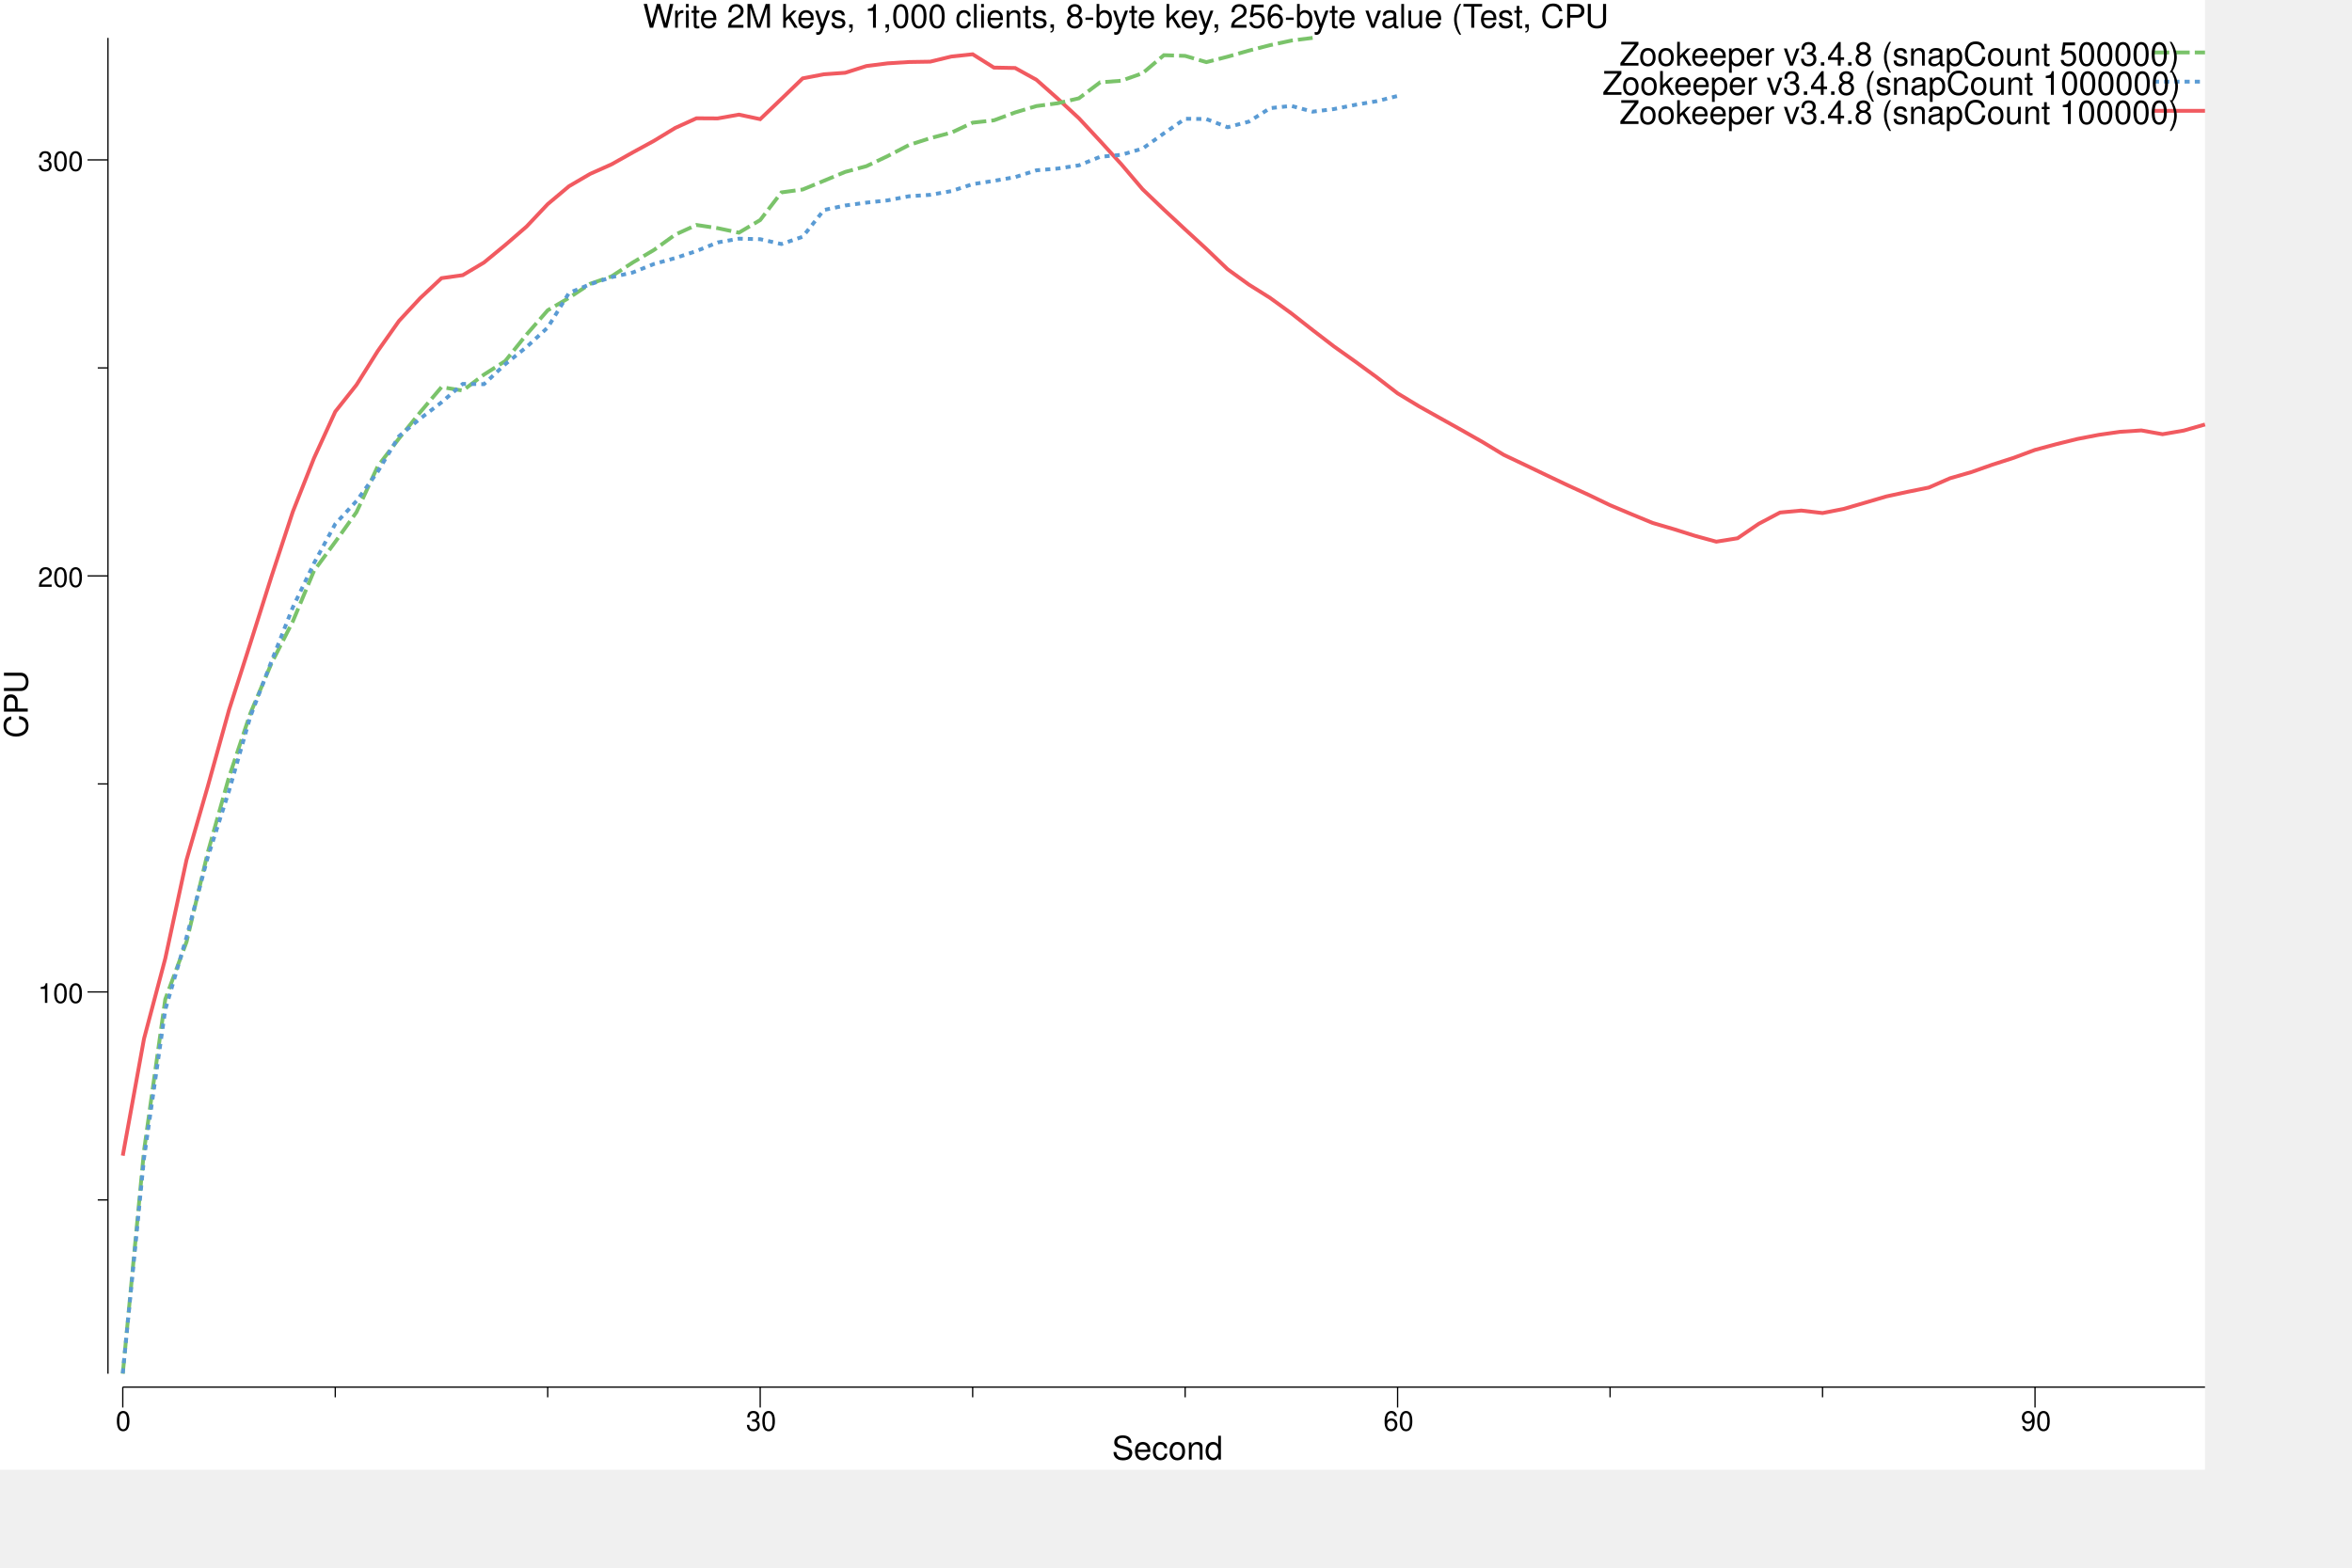
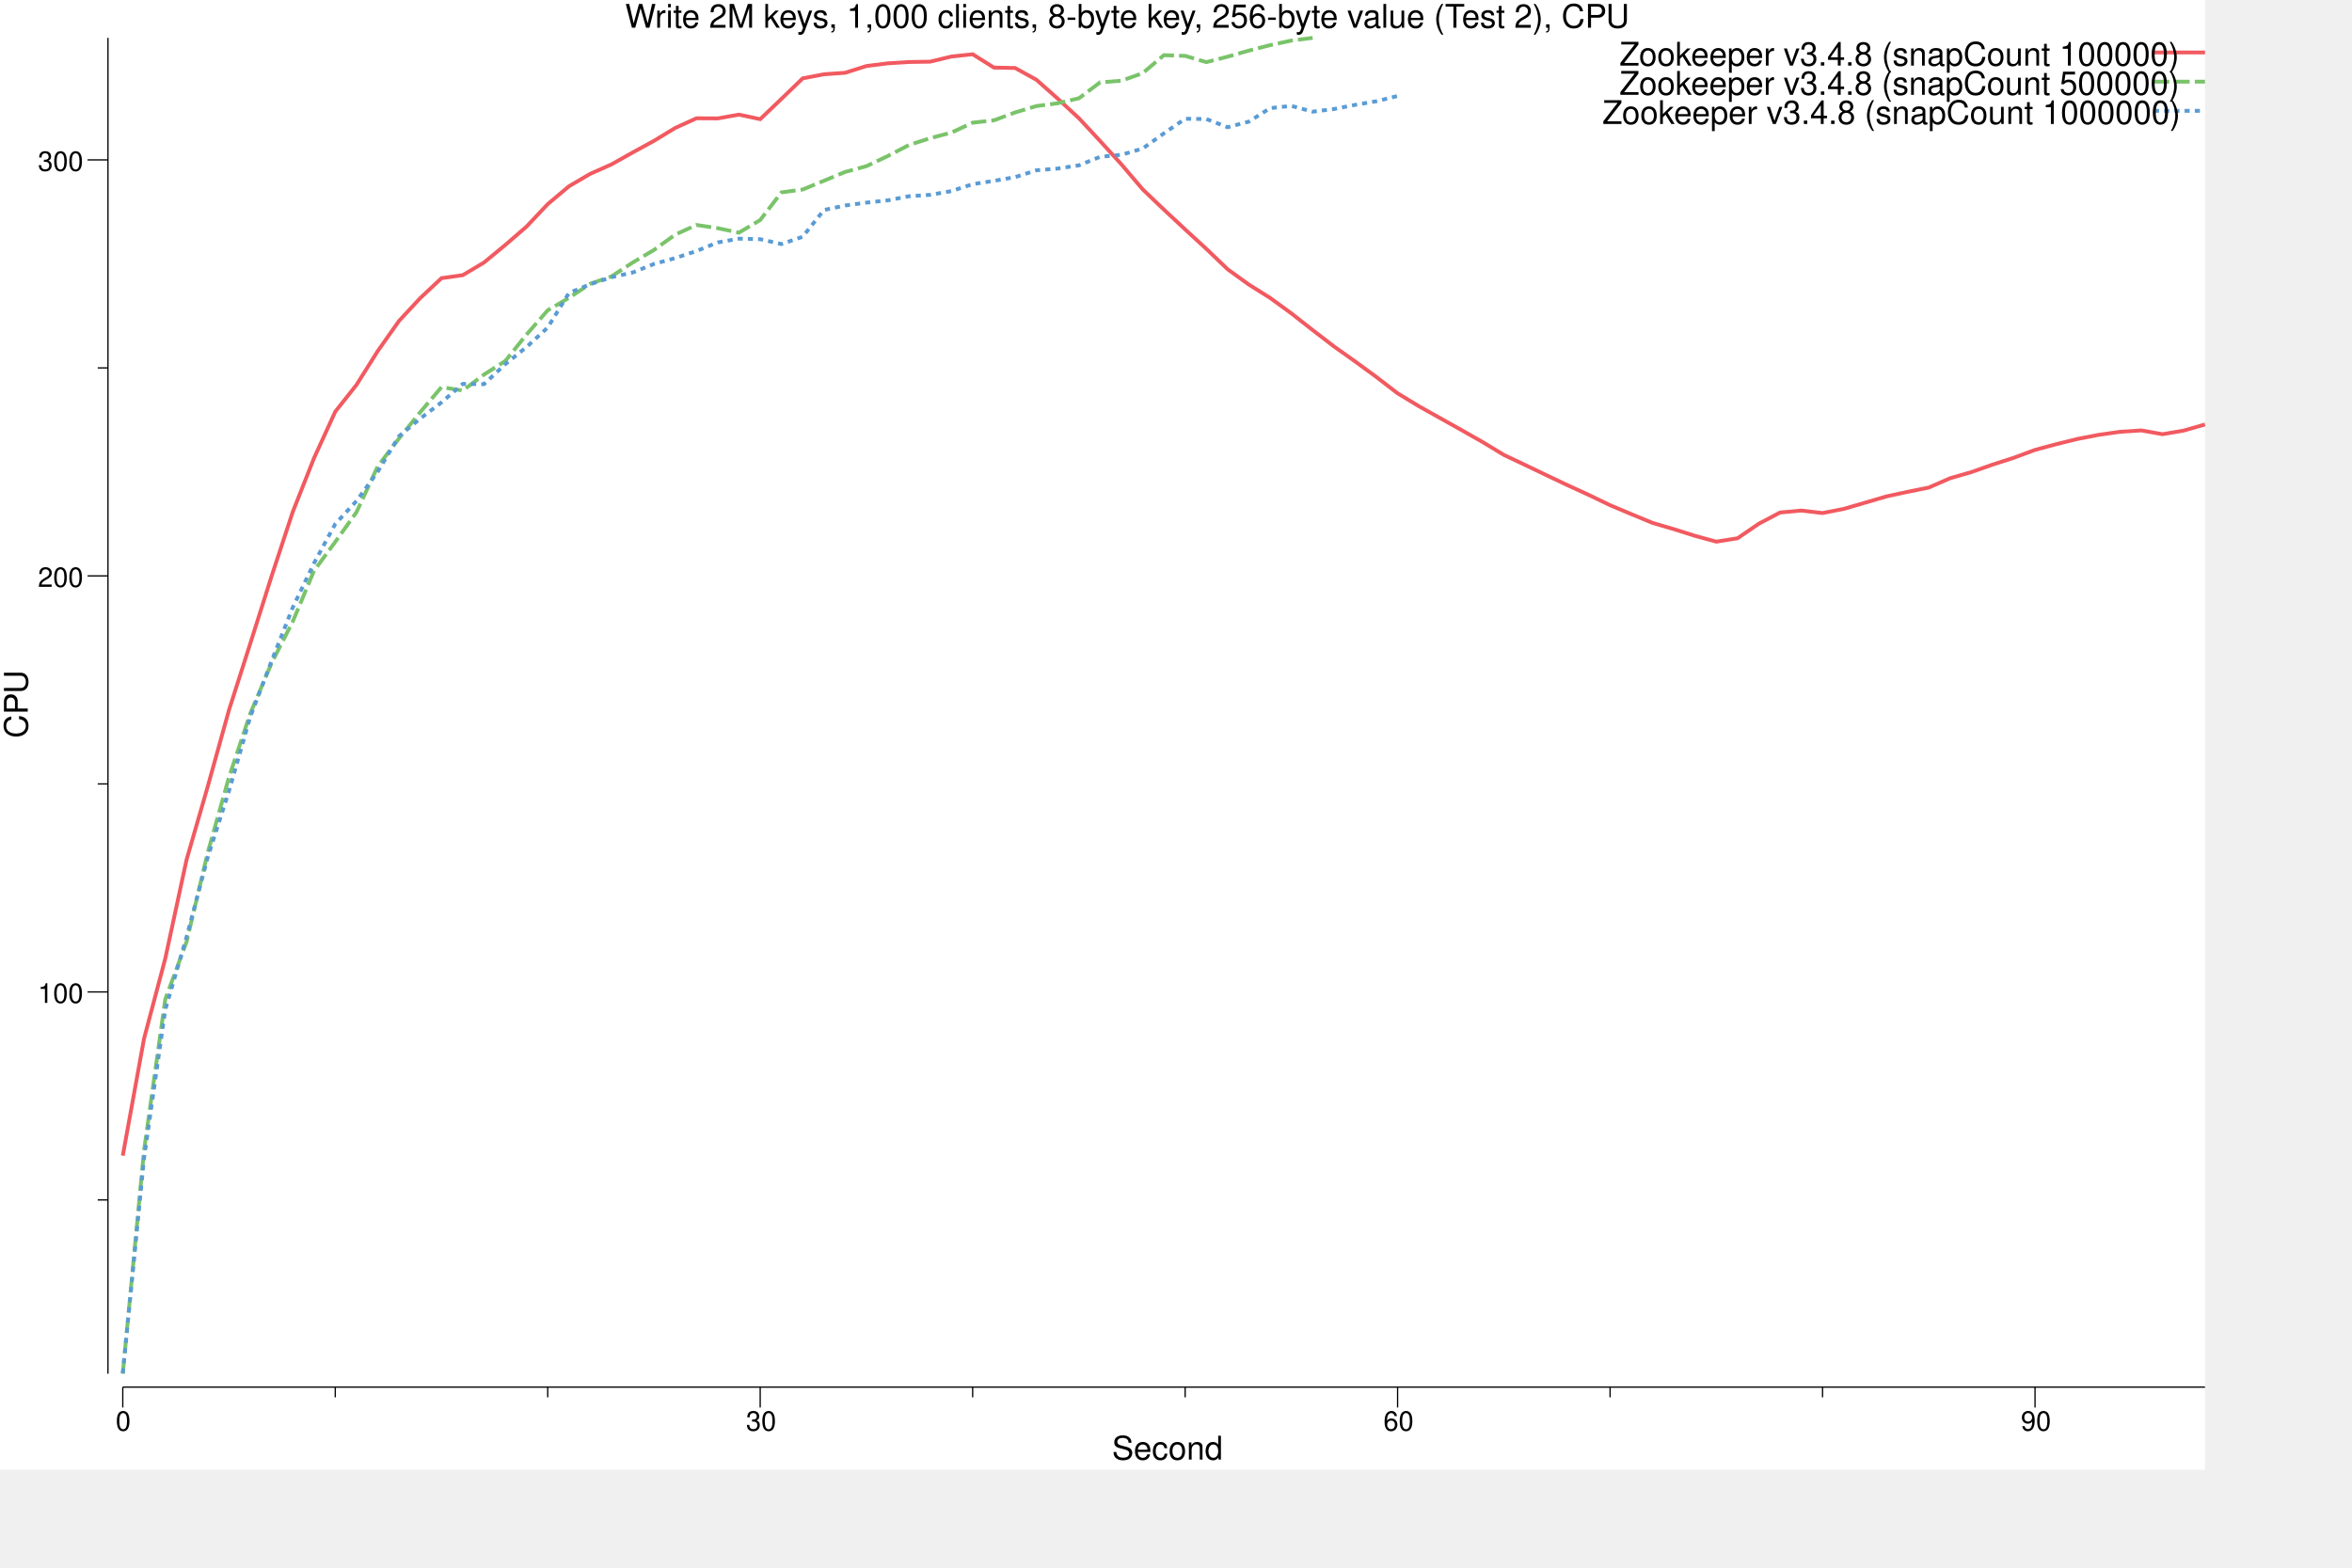
<svg xmlns="http://www.w3.org/2000/svg" width="12in" height="8in">
  <g transform="scale(1, -1) translate(0, -720)">
    <path d="M0,0L1080,0L1080,720L0,720Z" style="fill:#FFFFFF" />
-     <text x="314.92" y="-706.41" transform="scale(1, -1)" style="font-family:Helvetica;font-weight:normal;font-style:normal;font-size:12pt">Write 2M keys, 1,000 clients, 8-byte key, 256-byte value (Test, CPU</text>
+     <text x="306.17" y="-706.41" transform="scale(1, -1)" style="font-family:Helvetica;font-weight:normal;font-style:normal;font-size:12pt">Write 2M keys, 1,000 clients, 8-byte key, 256-byte value (Test 2), CPU</text>
    <text x="544.64" y="-4.965" transform="scale(1, -1)" style="font-family:Helvetica;font-weight:normal;font-style:normal;font-size:12pt">Second</text>
    <text x="56.662" y="-19.142" transform="scale(1, -1)" style="font-family:Helvetica;font-weight:normal;font-style:normal;font-size:10pt">0</text>
    <text x="365.39" y="-19.142" transform="scale(1, -1)" style="font-family:Helvetica;font-weight:normal;font-style:normal;font-size:10pt">30</text>
    <text x="677.59" y="-19.142" transform="scale(1, -1)" style="font-family:Helvetica;font-weight:normal;font-style:normal;font-size:10pt">60</text>
    <text x="989.8" y="-19.142" transform="scale(1, -1)" style="font-family:Helvetica;font-weight:normal;font-style:normal;font-size:10pt">90</text>
    <path d="M60.137,30.467L60.137,40.467" style="fill:none;stroke:#000000;stroke-width:0.625" />
    <path d="M372.34,30.467L372.34,40.467" style="fill:none;stroke:#000000;stroke-width:0.625" />
    <path d="M684.54,30.467L684.54,40.467" style="fill:none;stroke:#000000;stroke-width:0.625" />
    <path d="M996.75,30.467L996.75,40.467" style="fill:none;stroke:#000000;stroke-width:0.625" />
    <path d="M164.21,35.468L164.21,40.467" style="fill:none;stroke:#000000;stroke-width:0.625" />
    <path d="M268.27,35.468L268.27,40.467" style="fill:none;stroke:#000000;stroke-width:0.625" />
    <path d="M476.41,35.468L476.41,40.467" style="fill:none;stroke:#000000;stroke-width:0.625" />
    <path d="M580.48,35.468L580.48,40.467" style="fill:none;stroke:#000000;stroke-width:0.625" />
    <path d="M788.61,35.468L788.61,40.467" style="fill:none;stroke:#000000;stroke-width:0.625" />
    <path d="M892.68,35.468L892.68,40.467" style="fill:none;stroke:#000000;stroke-width:0.625" />
    <path d="M60.137,40.467L1080,40.467" style="fill:none;stroke:#000000;stroke-width:0.625" />
    <g transform="rotate(90)">
      <text x="358.4" y="13.59" transform="scale(1, -1)" style="font-family:Helvetica;font-weight:normal;font-style:normal;font-size:12pt">CPU</text>
    </g>
    <text x="18.555" y="-228.69" transform="scale(1, -1)" style="font-family:Helvetica;font-weight:normal;font-style:normal;font-size:10pt">100</text>
    <text x="18.555" y="-432.5" transform="scale(1, -1)" style="font-family:Helvetica;font-weight:normal;font-style:normal;font-size:10pt">200</text>
    <text x="18.555" y="-636.3" transform="scale(1, -1)" style="font-family:Helvetica;font-weight:normal;font-style:normal;font-size:10pt">300</text>
    <path d="M42.88,234.06L52.88,234.06" style="fill:none;stroke:#000000;stroke-width:0.625" />
    <path d="M42.88,437.87L52.88,437.87" style="fill:none;stroke:#000000;stroke-width:0.625" />
    <path d="M42.88,641.67L52.88,641.67" style="fill:none;stroke:#000000;stroke-width:0.625" />
    <path d="M47.88,132.16L52.88,132.16" style="fill:none;stroke:#000000;stroke-width:0.625" />
    <path d="M47.88,335.96L52.88,335.96" style="fill:none;stroke:#000000;stroke-width:0.625" />
    <path d="M47.88,539.77L52.88,539.77" style="fill:none;stroke:#000000;stroke-width:0.625" />
    <path d="M52.88,47.03L52.88,701.44" style="fill:none;stroke:#000000;stroke-width:0.625" />
    <path d="M60.137,153.84L70.544,211.15L80.951,250.43L91.358,298.75L101.76,334.72L112.17,372.2L122.58,404.73L132.98,437.6L143.39,469.23L153.8,495.56L164.21,518.33L174.61,531.47L185.02,548.02L195.43,562.78L205.83,573.97L216.24,583.73L226.65,585.2L237.05,591.39L247.46,599.97L257.87,608.98L268.27,620L278.68,628.75L289.09,634.84L299.49,639.47L309.9,645.32L320.31,651L330.71,657.32L341.12,662.05L351.53,661.99L361.93,663.84L372.34,661.62L382.75,671.57L393.15,681.61L403.56,683.61L413.97,684.35L424.37,687.65L434.78,688.97L445.19,689.62L455.59,689.79L466,692.31L476.41,693.42L486.81,686.89L497.22,686.69L507.63,680.92L518.03,671.71L528.44,662.09L538.85,650.9L549.26,639.49L559.66,627.26L570.07,617.31L580.48,607.61L590.88,598.06L601.29,588.09L611.7,580.57L622.1,574.05L632.51,566.47L642.92,558.31L653.32,550.32L663.73,542.93L674.14,535.32L684.54,527.31L694.95,521L705.36,515.17L715.76,509.36L726.17,503.45L736.58,497.15L746.98,492.22L757.39,487.23L767.8,482.29L778.2,477.53L788.61,472.51L799.02,468.13L809.42,463.83L819.83,460.77L830.24,457.49L840.64,454.64L851.05,456.31L861.46,463.42L871.86,468.92L882.27,469.88L892.68,468.66L903.09,470.7L913.49,473.73L923.9,476.79L934.31,479.05L944.71,481.15L955.12,485.7L965.53,488.71L975.93,492.38L986.34,495.73L996.75,499.6L1007.2,502.41L1017.6,504.98L1028,506.98L1038.4,508.46L1048.8,509.14L1059.2,507.28L1069.6,509.07L1080,512.05" style="fill:none;stroke:#F15A60;stroke-width:1.875" />
    <path d="M60.137,47.03L70.544,156.31L80.951,230.49L91.358,258.56L101.76,302.36L112.17,339.33L122.58,370.43L132.98,395.09L143.39,415.51L153.8,440.37L164.21,454.54L174.61,469.09L185.02,491.57L195.43,505.2L205.83,518.08L216.24,530.35L226.65,528.66L237.05,536.49L247.46,543.13L257.87,556.09L268.27,567.99L278.68,574.09L289.09,580.98L299.49,584.58L309.9,591.39L320.31,597.55L330.71,605.05L341.12,609.79L351.53,608.22L361.93,606.02L372.34,612.2L382.75,625.75L393.15,627.16L403.56,631.44L413.97,635.78L424.37,638.59L434.78,643.54L445.19,648.95L455.59,652.31L466,655.04L476.41,659.91L486.81,661.05L497.22,664.92L507.63,668.04L518.03,669.41L528.44,671.85L538.85,679.68L549.26,680.45L559.66,684.14L570.07,692.97L580.48,692.62L590.88,689.56L601.29,692.23L611.7,695.21L622.1,697.88L632.51,700.12L642.92,701.44" style="fill:none;stroke:#7AC36A;stroke-width:1.875;stroke-dasharray:7.5,2.5" />
    <path d="M60.137,47.213L70.544,152.62L80.951,225.36L91.358,260.88L101.76,300.05L112.17,332.56L122.58,368.84L132.98,396.06L143.39,422.4L153.8,444.1L164.21,463.32L174.61,474.57L185.02,488.92L195.43,506.32L205.83,514.96L216.24,522.87L226.65,531.92L237.05,531.8L247.46,541.58L257.87,549.96L268.27,559.56L278.68,576.49L289.09,580.75L299.49,584.2L309.9,586.5L320.31,590.68L330.71,593.57L341.12,597.02L351.53,601.23L361.93,603.07L372.34,602.82L382.75,600.44L393.15,604.01L403.56,617.13L413.97,619.33L424.37,620.74L434.78,621.84L445.19,623.86L455.59,624.55L466,626.38L476.41,629.79L486.81,631.4L497.22,633.23L507.63,636.57L518.03,637.43L528.44,639L538.85,643.18L549.26,644.16L559.66,647.23L570.07,654.67L580.48,661.83L590.88,661.68L601.29,657.67L611.7,660.42L622.1,667.02L632.51,668.12L642.92,665.29L653.32,666.57L663.73,668.63L674.14,670.39L684.54,672.99" style="fill:none;stroke:#5A9BD4;stroke-width:1.875;stroke-dasharray:2.5,2.5" />
-     <path d="M1055,694.3L1080,694.3" style="fill:none;stroke:#7AC36A;stroke-width:1.875;stroke-dasharray:7.5,2.5" />
-     <text x="793.19" y="-687.85" transform="scale(1, -1)" style="font-family:Helvetica;font-weight:normal;font-style:normal;font-size:12pt">Zookeeper v3.4.8 (snapCount 500000)</text>
-     <path d="M1055,680L1080,680" style="fill:none;stroke:#5A9BD4;stroke-width:1.875;stroke-dasharray:2.5,2.5" />
-     <text x="784.85" y="-673.56" transform="scale(1, -1)" style="font-family:Helvetica;font-weight:normal;font-style:normal;font-size:12pt">Zookeeper v3.4.8 (snapCount 1000000)</text>
-     <path d="M1055,665.71L1080,665.71" style="fill:none;stroke:#F15A60;stroke-width:1.875" />
-     <text x="793.19" y="-659.26" transform="scale(1, -1)" style="font-family:Helvetica;font-weight:normal;font-style:normal;font-size:12pt">Zookeeper v3.4.8 (snapCount 100000)</text>
+     <path d="M1055,694.3L1080,694.3" style="fill:none;stroke:#F15A60;stroke-width:1.875" />
+     <text x="793.19" y="-687.85" transform="scale(1, -1)" style="font-family:Helvetica;font-weight:normal;font-style:normal;font-size:12pt">Zookeeper v3.4.8 (snapCount 100000)</text>
+     <path d="M1055,680L1080,680" style="fill:none;stroke:#7AC36A;stroke-width:1.875;stroke-dasharray:7.5,2.5" />
+     <text x="793.19" y="-673.56" transform="scale(1, -1)" style="font-family:Helvetica;font-weight:normal;font-style:normal;font-size:12pt">Zookeeper v3.4.8 (snapCount 500000)</text>
+     <path d="M1055,665.71L1080,665.71" style="fill:none;stroke:#5A9BD4;stroke-width:1.875;stroke-dasharray:2.5,2.5" />
+     <text x="784.85" y="-659.26" transform="scale(1, -1)" style="font-family:Helvetica;font-weight:normal;font-style:normal;font-size:12pt">Zookeeper v3.4.8 (snapCount 1000000)</text>
  </g>
</svg>
